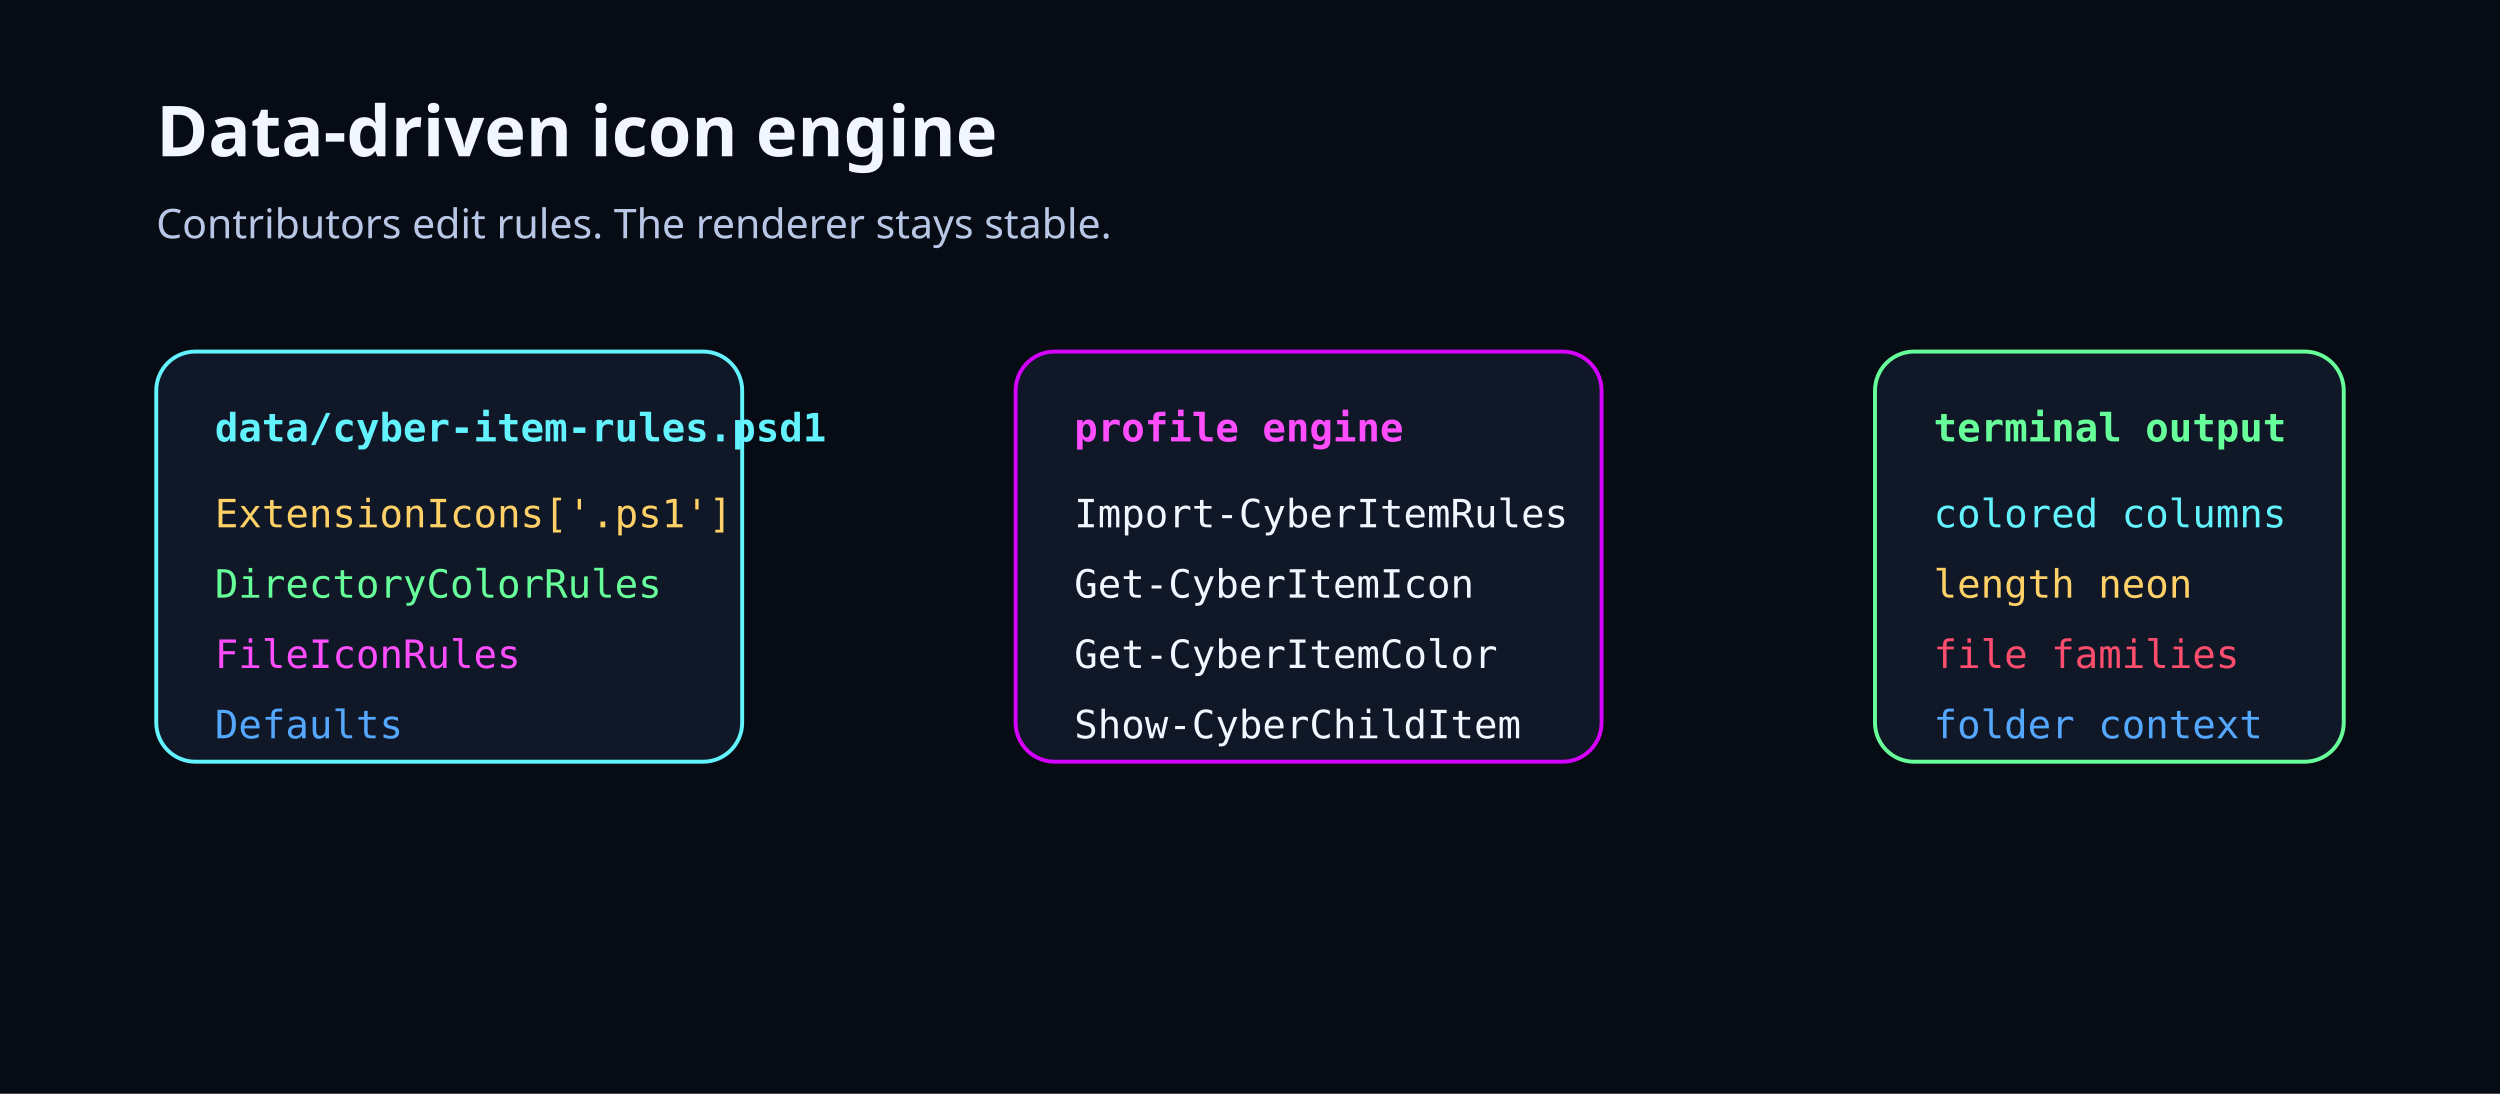
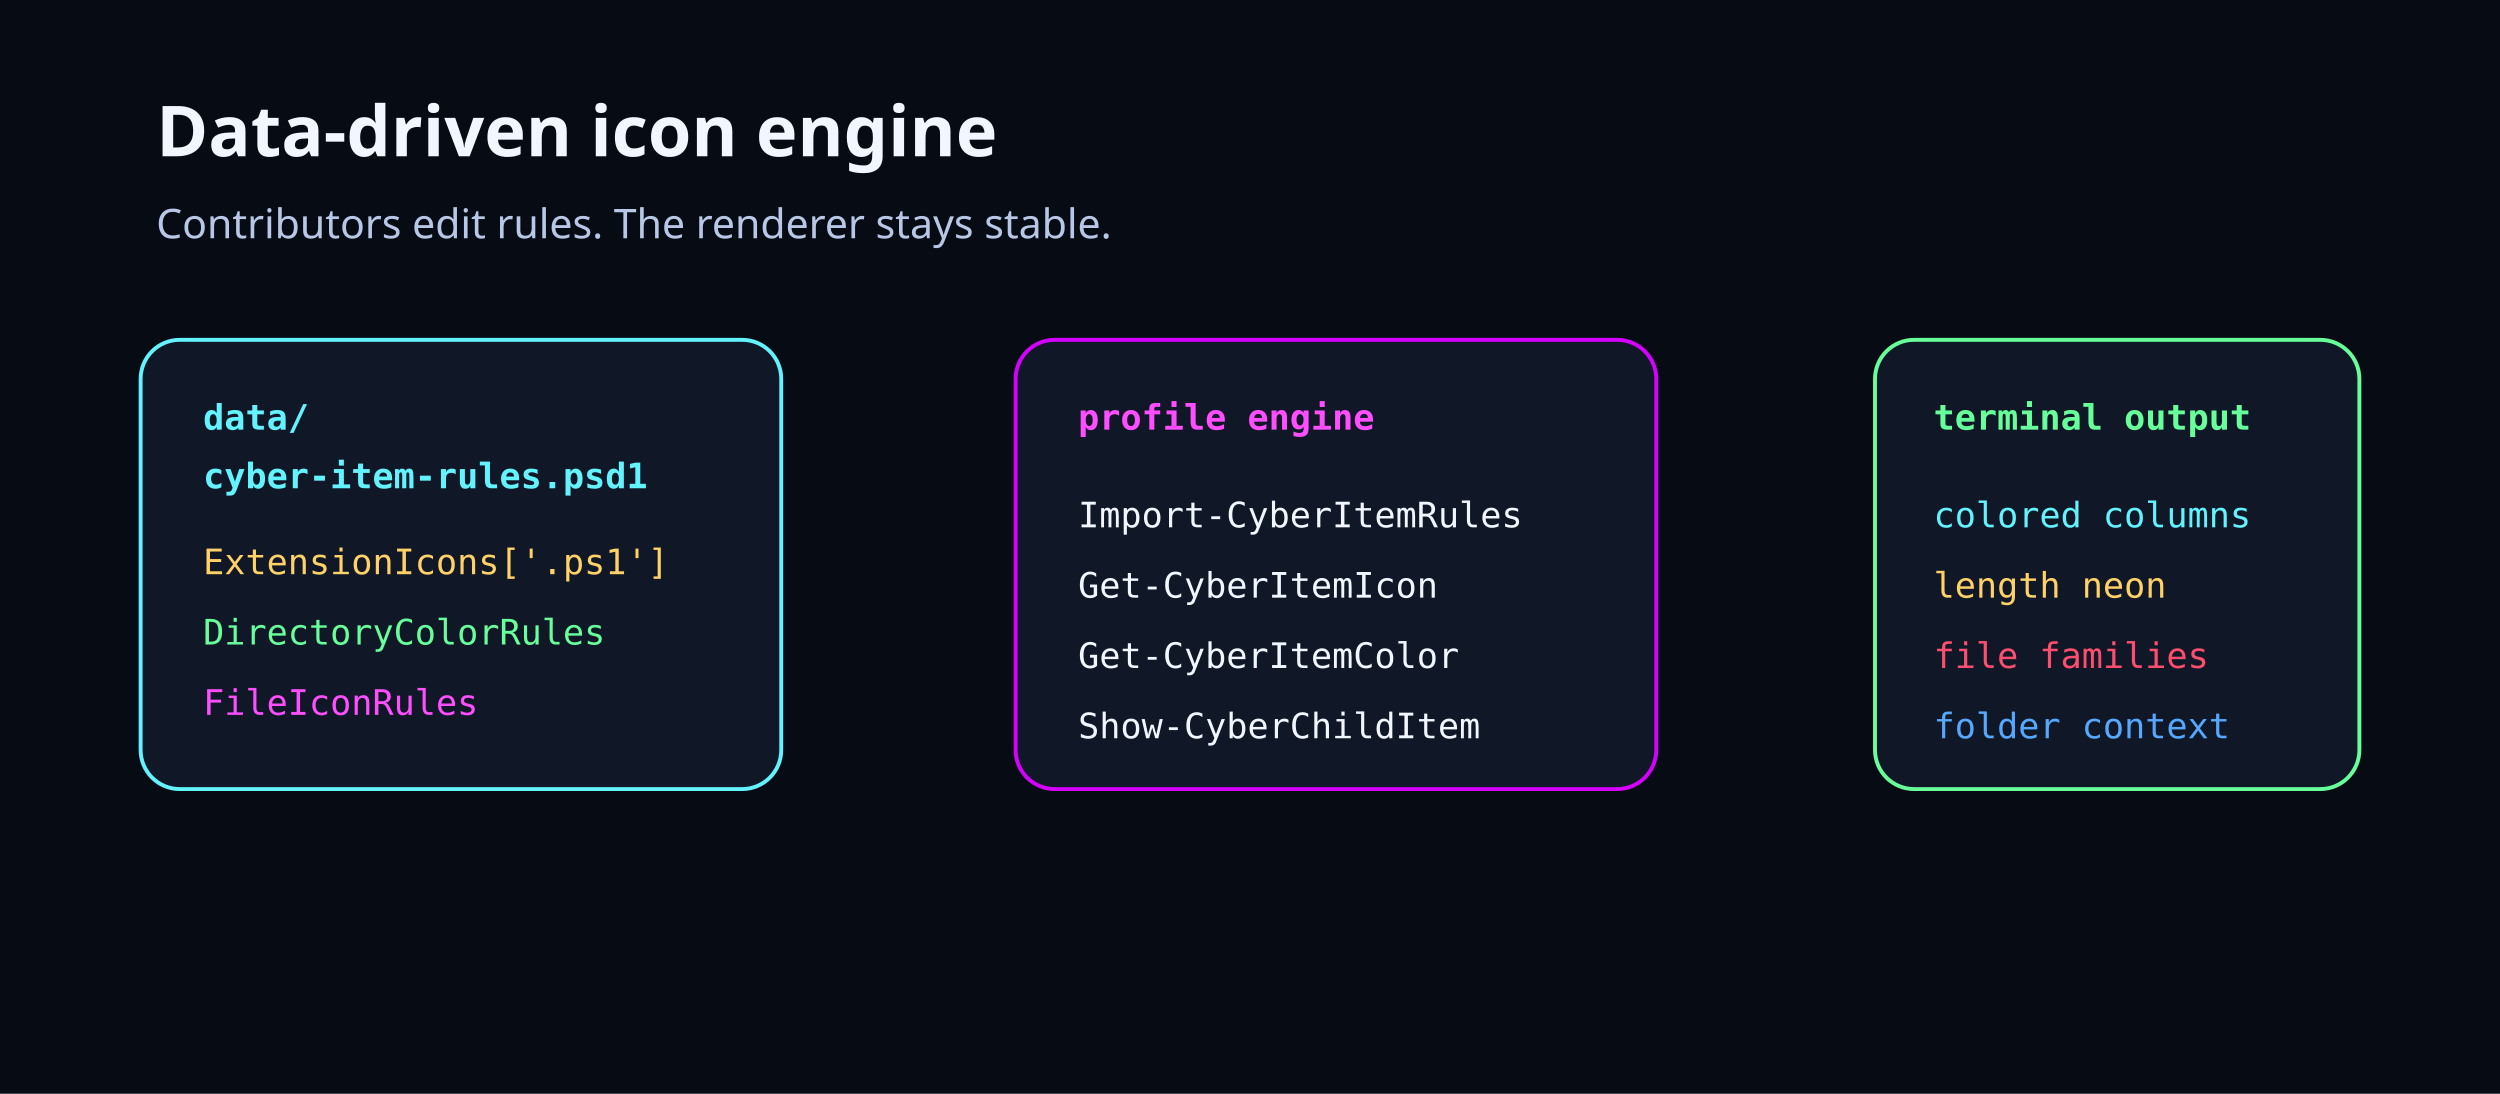
<svg xmlns="http://www.w3.org/2000/svg" width="1280" height="560" viewBox="0 0 1280 560" role="img" aria-label="Data-driven rules architecture">
  <rect width="1280" height="560" fill="#070b14" />
  <defs>
    <filter id="glow">
      <feGaussianBlur stdDeviation="4" result="b" />
      <feMerge>
        <feMergeNode in="b" />
        <feMergeNode in="SourceGraphic" />
      </feMerge>
    </filter>
  </defs>
  <g font-family="Segoe UI, sans-serif">
    <text x="80" y="80" fill="#f2f6ff" font-size="36" font-weight="800">Data-driven icon engine</text>
    <text x="80" y="122" fill="#b9c7e6" font-size="21">Contributors edit rules. The renderer stays stable.</text>
  </g>
-   <g font-family="Cascadia Mono, Fira Code, Consolas, monospace" font-size="20">
-     <rect x="80" y="180" width="300" height="210" rx="20" fill="#101827" stroke="#63f3ff" stroke-width="2" />
-     <text x="110" y="226" fill="#63f3ff" font-weight="700">data/cyber-item-rules.psd1</text>
-     <text x="110" y="270" fill="#ffd166">ExtensionIcons['.ps1']</text>
-     <text x="110" y="306" fill="#67ff9a">DirectoryColorRules</text>
-     <text x="110" y="342" fill="#ff4dff">FileIconRules</text>
-     <text x="110" y="378" fill="#55a8ff">Defaults</text>
-     <path d="M390 285 L510 285" stroke="#63f3ff" stroke-width="5" marker-end="url(#arrow)" filter="url(#glow)" />
-     <rect x="520" y="180" width="300" height="210" rx="20" fill="#101827" stroke="#d600ff" stroke-width="2" />
-     <text x="550" y="226" fill="#ff4dff" font-weight="700">profile engine</text>
-     <text x="550" y="270" fill="#f2f6ff">Import-CyberItemRules</text>
-     <text x="550" y="306" fill="#f2f6ff">Get-CyberItemIcon</text>
-     <text x="550" y="342" fill="#f2f6ff">Get-CyberItemColor</text>
-     <text x="550" y="378" fill="#f2f6ff">Show-CyberChildItem</text>
-     <path d="M830 285 L950 285" stroke="#d600ff" stroke-width="5" marker-end="url(#arrow2)" filter="url(#glow)" />
-     <rect x="960" y="180" width="240" height="210" rx="20" fill="#101827" stroke="#67ff9a" stroke-width="2" />
-     <text x="990" y="226" fill="#67ff9a" font-weight="700">terminal output</text>
+   <g font-family="Cascadia Mono, Fira Code, Consolas, monospace" font-size="18">
+     <rect x="72" y="174" width="328" height="230" rx="20" fill="#101827" stroke="#63f3ff" stroke-width="2" />
+     <text x="104" y="220" fill="#63f3ff" font-weight="700">data/</text>
+     <text x="104" y="250" fill="#63f3ff" font-weight="700">cyber-item-rules.psd1</text>
+     <text x="104" y="294" fill="#ffd166">ExtensionIcons['.ps1']</text>
+     <text x="104" y="330" fill="#67ff9a">DirectoryColorRules</text>
+     <text x="104" y="366" fill="#ff4dff">FileIconRules</text>
+     <path d="M412 289 L500 289" stroke="#63f3ff" stroke-width="5" marker-end="url(#arrow)" filter="url(#glow)" />
+     <rect x="520" y="174" width="328" height="230" rx="20" fill="#101827" stroke="#d600ff" stroke-width="2" />
+     <text x="552" y="220" fill="#ff4dff" font-weight="700">profile engine</text>
+     <text x="552" y="270" fill="#f2f6ff">Import-CyberItemRules</text>
+     <text x="552" y="306" fill="#f2f6ff">Get-CyberItemIcon</text>
+     <text x="552" y="342" fill="#f2f6ff">Get-CyberItemColor</text>
+     <text x="552" y="378" fill="#f2f6ff">Show-CyberChildItem</text>
+     <path d="M860 289 L940 289" stroke="#d600ff" stroke-width="5" marker-end="url(#arrow2)" filter="url(#glow)" />
+     <rect x="960" y="174" width="248" height="230" rx="20" fill="#101827" stroke="#67ff9a" stroke-width="2" />
+     <text x="990" y="220" fill="#67ff9a" font-weight="700">terminal output</text>
    <text x="990" y="270" fill="#63f3ff">colored columns</text>
    <text x="990" y="306" fill="#ffd166">length neon</text>
    <text x="990" y="342" fill="#ff4d6d">file families</text>
    <text x="990" y="378" fill="#55a8ff">folder context</text>
  </g>
  <defs>
    <marker id="arrow" viewBox="0 0 10 10" refX="8" refY="5" markerWidth="7" markerHeight="7" orient="auto-start-reverse">
      <path d="M 0 0 L 10 5 L 0 10 z" fill="#63f3ff" />
    </marker>
    <marker id="arrow2" viewBox="0 0 10 10" refX="8" refY="5" markerWidth="7" markerHeight="7" orient="auto-start-reverse">
      <path d="M 0 0 L 10 5 L 0 10 z" fill="#d600ff" />
    </marker>
  </defs>
</svg>
